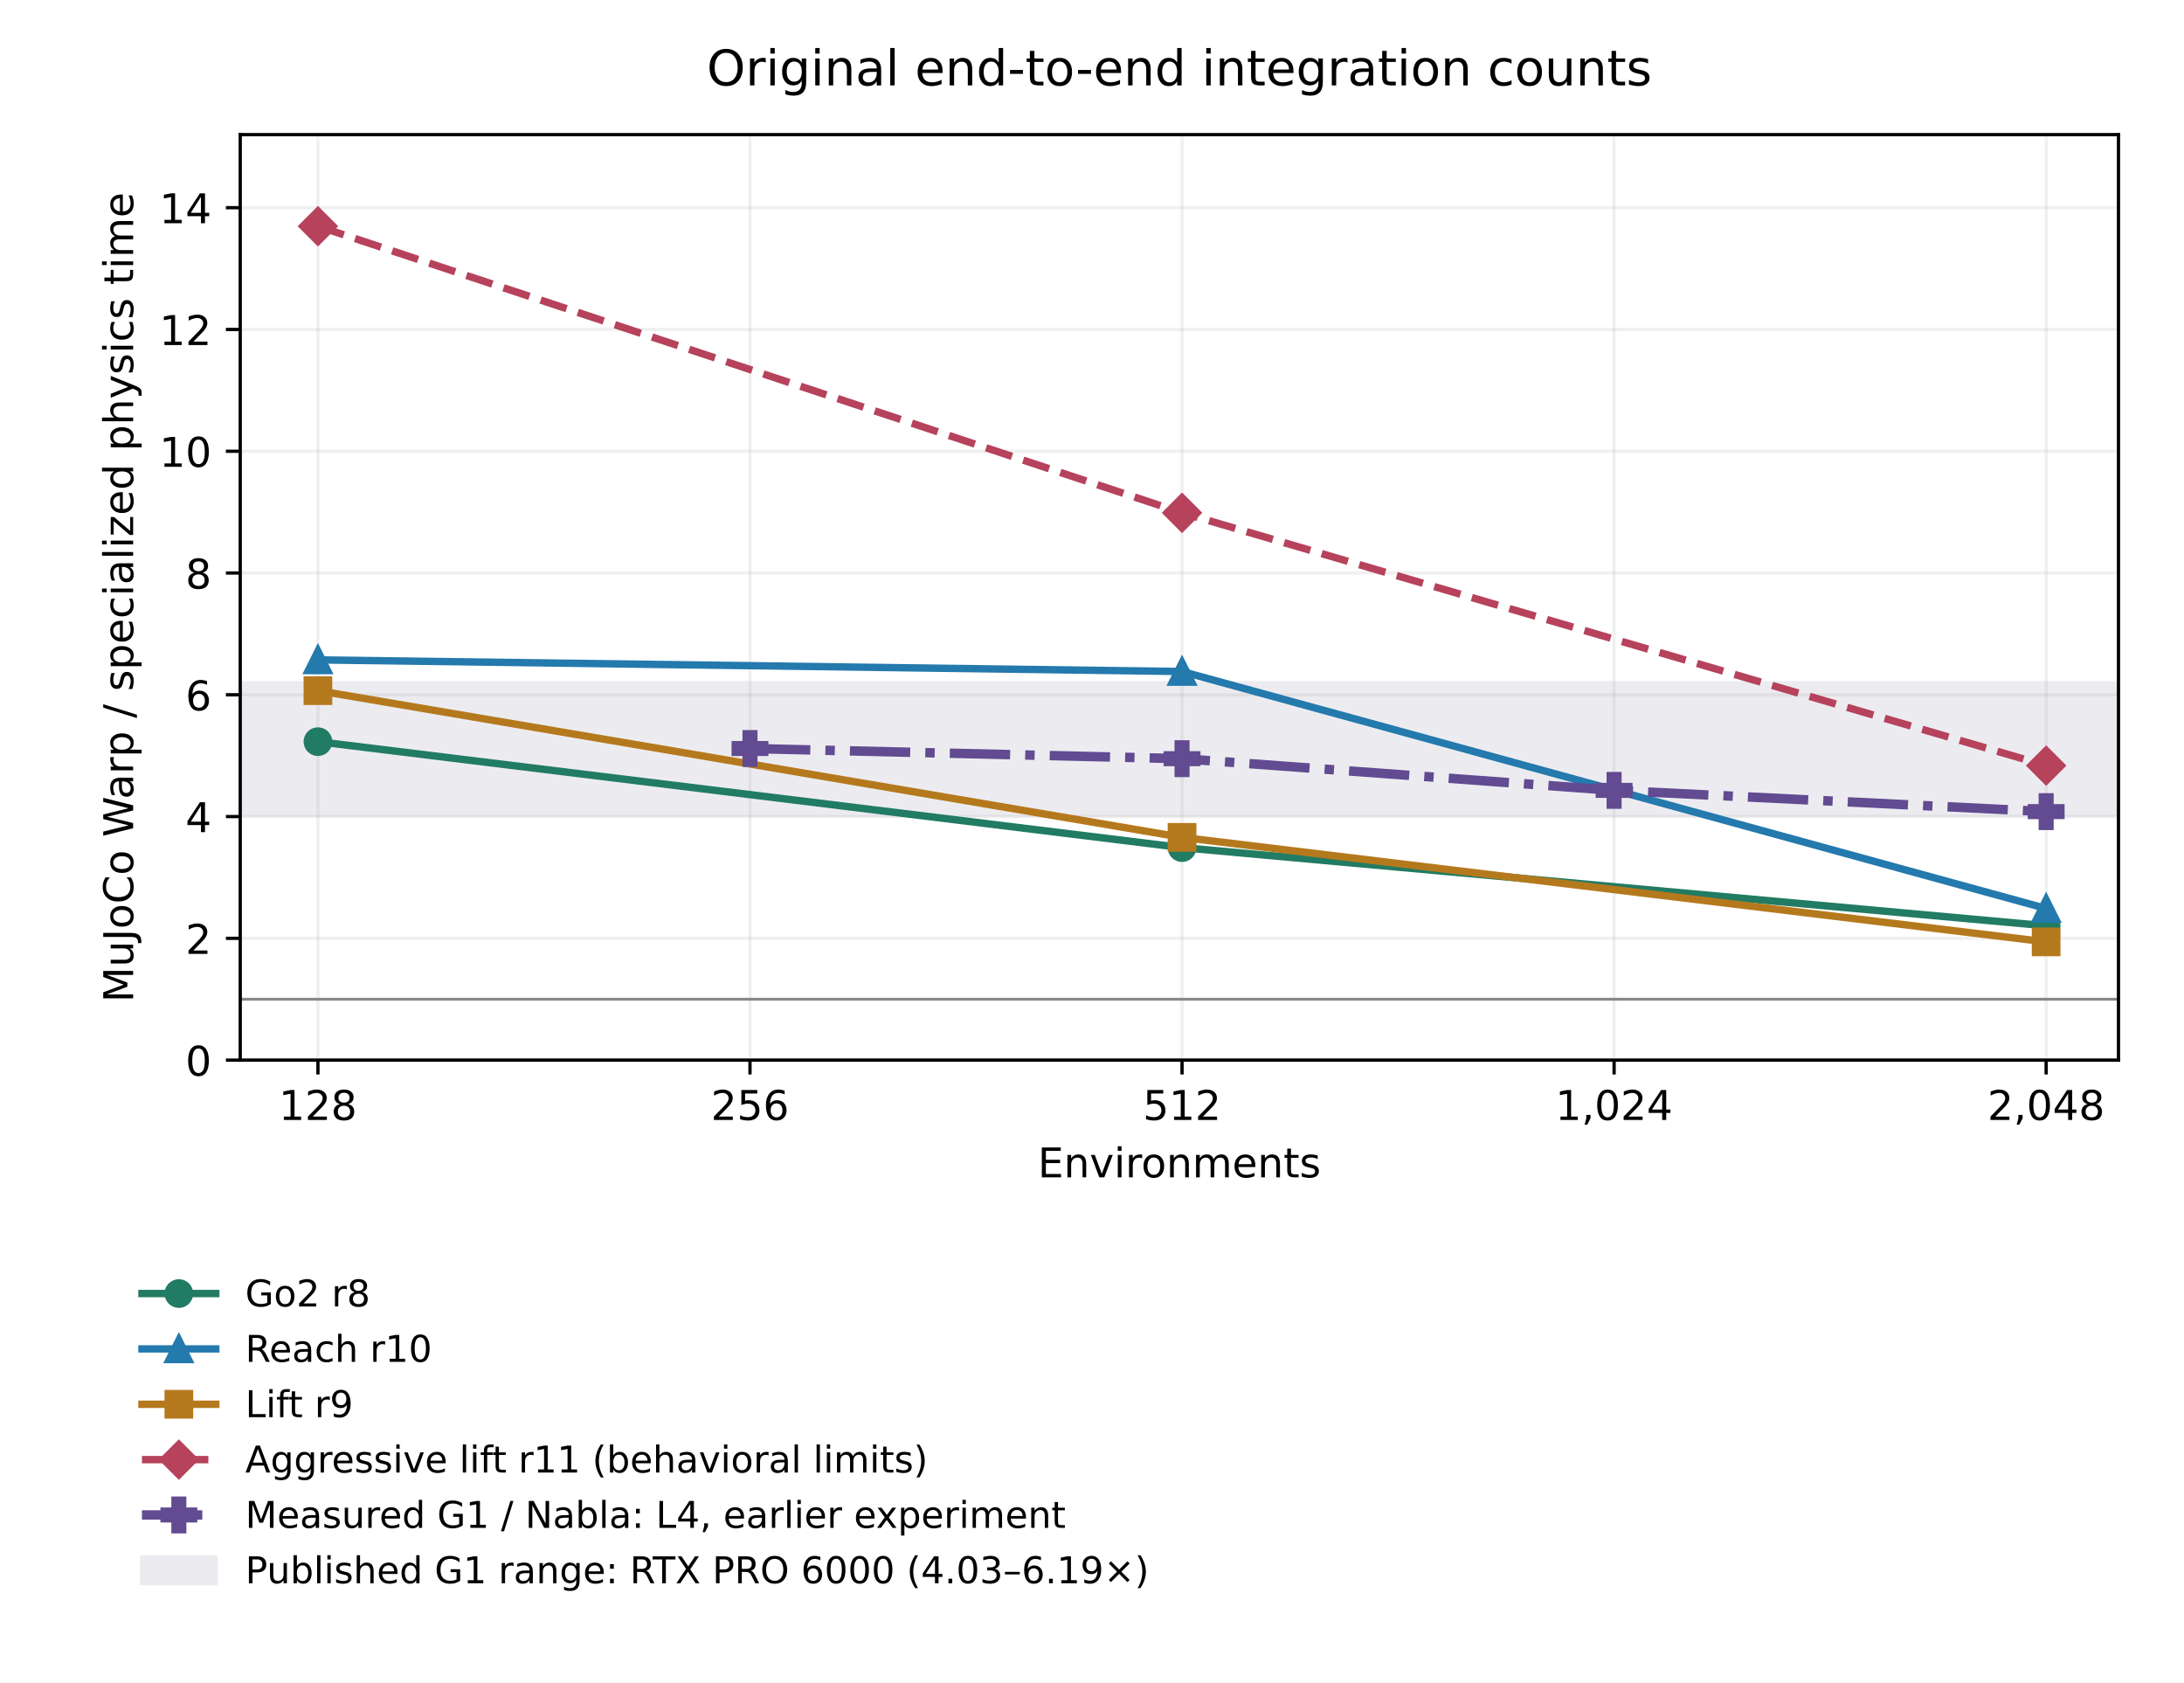
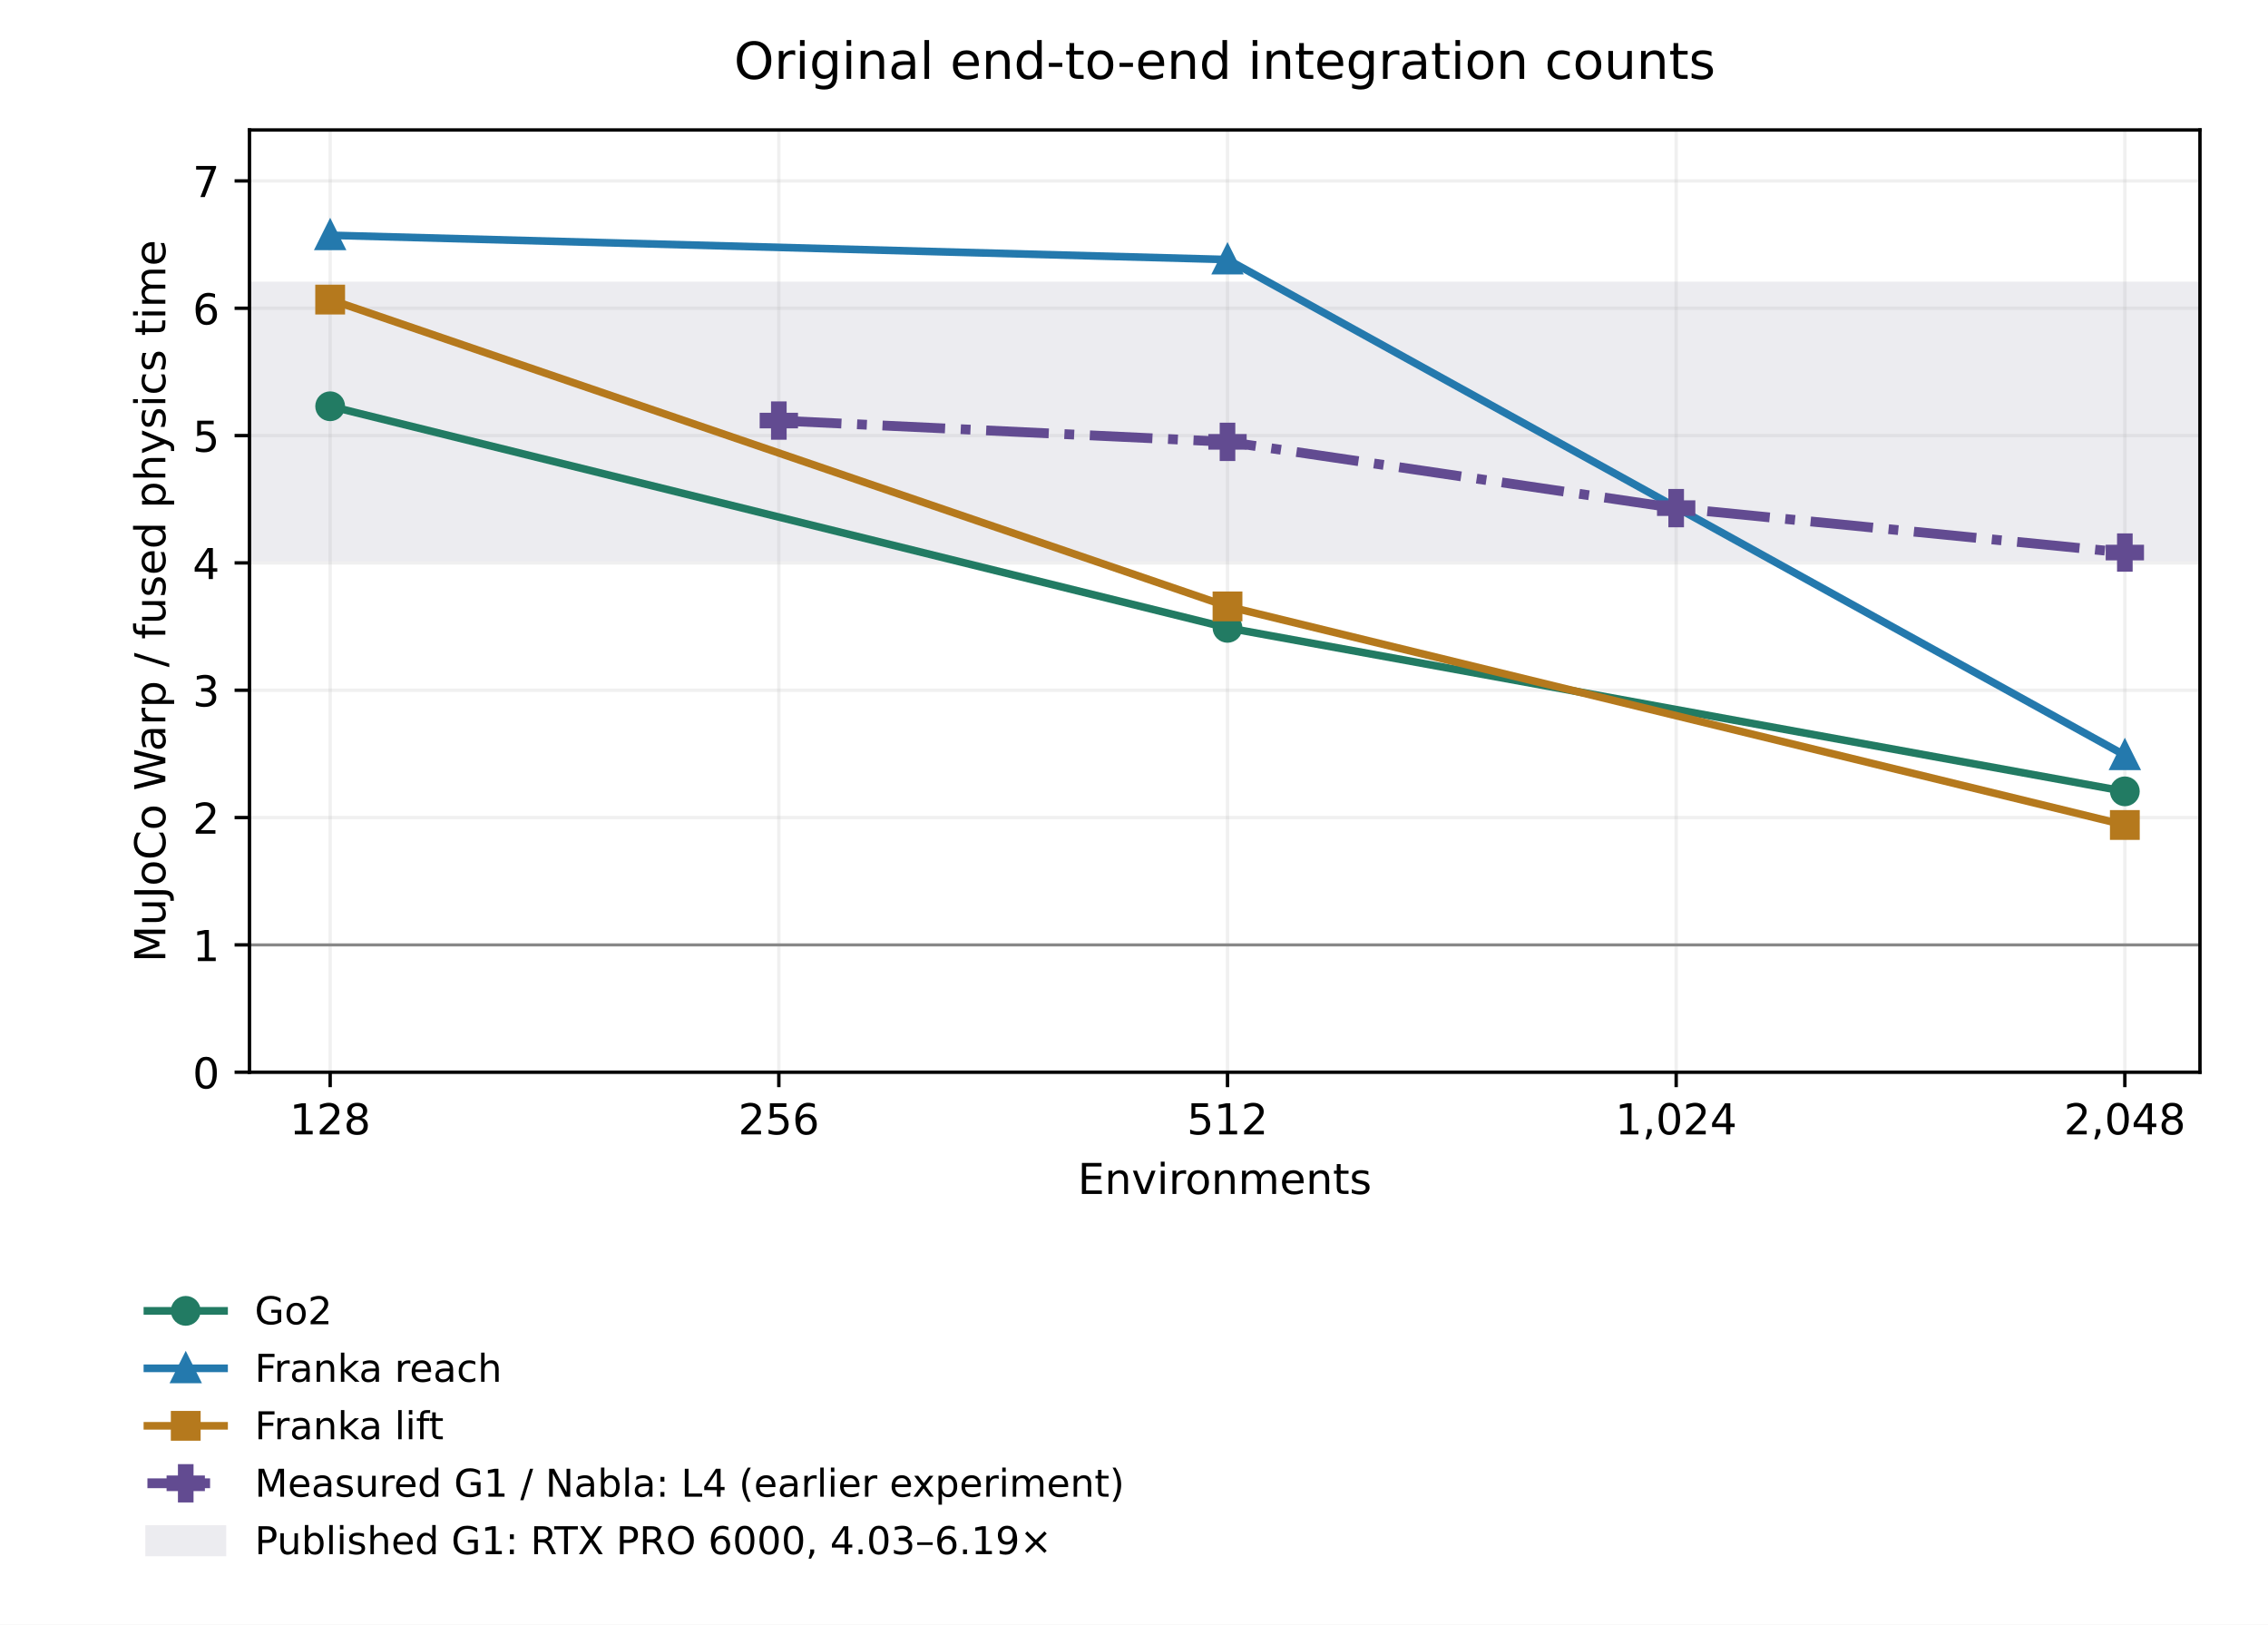
- <svg xmlns="http://www.w3.org/2000/svg" xmlns:xlink="http://www.w3.org/1999/xlink" width="532.8pt" height="410.4pt" viewBox="0 0 532.8 410.4" version="1.1">
+ <svg xmlns="http://www.w3.org/2000/svg" xmlns:xlink="http://www.w3.org/1999/xlink" width="532.8pt" height="381.6pt" viewBox="0 0 532.8 381.6" version="1.1">
  <defs>
    <style type="text/css">*{stroke-linejoin: round; stroke-linecap: butt}</style>
  </defs>
  <g id="figure_1">
    <g id="patch_1">
-       <path d="M 0 410.4  L 532.8 410.4  L 532.8 0  L 0 0  z " style="fill: #ffffff" />
+       <path d="M 0 381.6  L 532.8 381.6  L 532.8 0  L 0 0  z " style="fill: #ffffff" />
    </g>
    <g id="axes_1">
      <g id="patch_2">
-         <path d="M 58.608 258.552  L 516.816 258.552  L 516.816 32.832  L 58.608 32.832  z " style="fill: #ffffff" />
+         <path d="M 58.608 251.856  L 516.816 251.856  L 516.816 30.528  L 58.608 30.528  z " style="fill: #ffffff" />
      </g>
      <g id="patch_3">
-         <path d="M 58.608 198.713  L 516.816 198.713  L 516.816 166.599  L 58.608 166.599  z " clip-path="url(#pe7418680f2)" style="fill: #aaa7ba; opacity: 0.22; stroke: #aaa7ba; stroke-linejoin: miter" />
+         <path d="M 58.608 131.336  L 516.816 131.336  L 516.816 66.655  L 58.608 66.655  z " clip-path="url(#pd6b782d059)" style="fill: #aaa7ba; opacity: 0.22; stroke: #aaa7ba; stroke-linejoin: miter" />
      </g>
      <g id="matplotlib.axis_1">
        <g id="xtick_1">
          <g id="line2d_1">
-             <path d="M 77.562 258.552  L 77.562 32.832  " clip-path="url(#pe7418680f2)" style="fill: none; stroke: #b0b0b0; stroke-opacity: 0.18; stroke-width: 0.8; stroke-linecap: square" />
+             <path d="M 77.562 251.856  L 77.562 30.528  " clip-path="url(#pd6b782d059)" style="fill: none; stroke: #b0b0b0; stroke-opacity: 0.18; stroke-width: 0.8; stroke-linecap: square" />
          </g>
          <g id="line2d_2">
            <defs>
-               <path id="mfcd5e3cc8f" d="M 0 0  L 0 3.5  " style="stroke: #000000; stroke-width: 0.8" />
+               <path id="mf4d560809c" d="M 0 0  L 0 3.5  " style="stroke: #000000; stroke-width: 0.8" />
            </defs>
            <g>
-               <use xlink:href="#mfcd5e3cc8f" x="77.562" y="258.552" style="stroke: #000000; stroke-width: 0.8" />
+               <use xlink:href="#mf4d560809c" x="77.562" y="251.856" style="stroke: #000000; stroke-width: 0.8" />
            </g>
          </g>
          <g id="text_1">
-             <text style="font-size: 10px; font-family: 'DejaVu Sans'; text-anchor: middle" x="77.562" y="273.15" transform="rotate(-0 77.56151 273.1497)">128</text>
+             <text style="font-size: 10px; font-family: 'DejaVu Sans'; text-anchor: middle" x="77.562" y="266.454" transform="rotate(-0 77.56151 266.4537)">128</text>
          </g>
        </g>
        <g id="xtick_2">
          <g id="line2d_3">
-             <path d="M 182.964 258.552  L 182.964 32.832  " clip-path="url(#pe7418680f2)" style="fill: none; stroke: #b0b0b0; stroke-opacity: 0.18; stroke-width: 0.8; stroke-linecap: square" />
+             <path d="M 182.964 251.856  L 182.964 30.528  " clip-path="url(#pd6b782d059)" style="fill: none; stroke: #b0b0b0; stroke-opacity: 0.18; stroke-width: 0.8; stroke-linecap: square" />
          </g>
          <g id="line2d_4">
            <g>
-               <use xlink:href="#mfcd5e3cc8f" x="182.964" y="258.552" style="stroke: #000000; stroke-width: 0.8" />
+               <use xlink:href="#mf4d560809c" x="182.964" y="251.856" style="stroke: #000000; stroke-width: 0.8" />
            </g>
          </g>
          <g id="text_2">
-             <text style="font-size: 10px; font-family: 'DejaVu Sans'; text-anchor: middle" x="182.964" y="273.15" transform="rotate(-0 182.9636 273.1497)">256</text>
+             <text style="font-size: 10px; font-family: 'DejaVu Sans'; text-anchor: middle" x="182.964" y="266.454" transform="rotate(-0 182.9636 266.4537)">256</text>
          </g>
        </g>
        <g id="xtick_3">
          <g id="line2d_5">
-             <path d="M 288.366 258.552  L 288.366 32.832  " clip-path="url(#pe7418680f2)" style="fill: none; stroke: #b0b0b0; stroke-opacity: 0.18; stroke-width: 0.8; stroke-linecap: square" />
+             <path d="M 288.366 251.856  L 288.366 30.528  " clip-path="url(#pd6b782d059)" style="fill: none; stroke: #b0b0b0; stroke-opacity: 0.18; stroke-width: 0.8; stroke-linecap: square" />
          </g>
          <g id="line2d_6">
            <g>
-               <use xlink:href="#mfcd5e3cc8f" x="288.366" y="258.552" style="stroke: #000000; stroke-width: 0.8" />
+               <use xlink:href="#mf4d560809c" x="288.366" y="251.856" style="stroke: #000000; stroke-width: 0.8" />
            </g>
          </g>
          <g id="text_3">
-             <text style="font-size: 10px; font-family: 'DejaVu Sans'; text-anchor: middle" x="288.366" y="273.15" transform="rotate(-0 288.3656 273.1497)">512</text>
+             <text style="font-size: 10px; font-family: 'DejaVu Sans'; text-anchor: middle" x="288.366" y="266.454" transform="rotate(-0 288.3656 266.4537)">512</text>
          </g>
        </g>
        <g id="xtick_4">
          <g id="line2d_7">
-             <path d="M 393.768 258.552  L 393.768 32.832  " clip-path="url(#pe7418680f2)" style="fill: none; stroke: #b0b0b0; stroke-opacity: 0.18; stroke-width: 0.8; stroke-linecap: square" />
+             <path d="M 393.768 251.856  L 393.768 30.528  " clip-path="url(#pd6b782d059)" style="fill: none; stroke: #b0b0b0; stroke-opacity: 0.18; stroke-width: 0.8; stroke-linecap: square" />
          </g>
          <g id="line2d_8">
            <g>
-               <use xlink:href="#mfcd5e3cc8f" x="393.768" y="258.552" style="stroke: #000000; stroke-width: 0.8" />
+               <use xlink:href="#mf4d560809c" x="393.768" y="251.856" style="stroke: #000000; stroke-width: 0.8" />
            </g>
          </g>
          <g id="text_4">
-             <text style="font-size: 10px; font-family: 'DejaVu Sans'; text-anchor: middle" x="393.768" y="273.15" transform="rotate(-0 393.7677 273.1497)">1,024</text>
+             <text style="font-size: 10px; font-family: 'DejaVu Sans'; text-anchor: middle" x="393.768" y="266.454" transform="rotate(-0 393.7677 266.4537)">1,024</text>
          </g>
        </g>
        <g id="xtick_5">
          <g id="line2d_9">
-             <path d="M 499.17 258.552  L 499.17 32.832  " clip-path="url(#pe7418680f2)" style="fill: none; stroke: #b0b0b0; stroke-opacity: 0.18; stroke-width: 0.8; stroke-linecap: square" />
+             <path d="M 499.17 251.856  L 499.17 30.528  " clip-path="url(#pd6b782d059)" style="fill: none; stroke: #b0b0b0; stroke-opacity: 0.18; stroke-width: 0.8; stroke-linecap: square" />
          </g>
          <g id="line2d_10">
            <g>
-               <use xlink:href="#mfcd5e3cc8f" x="499.17" y="258.552" style="stroke: #000000; stroke-width: 0.8" />
+               <use xlink:href="#mf4d560809c" x="499.17" y="251.856" style="stroke: #000000; stroke-width: 0.8" />
            </g>
          </g>
          <g id="text_5">
-             <text style="font-size: 10px; font-family: 'DejaVu Sans'; text-anchor: middle" x="499.17" y="273.15" transform="rotate(-0 499.1698 273.1497)">2,048</text>
+             <text style="font-size: 10px; font-family: 'DejaVu Sans'; text-anchor: middle" x="499.17" y="266.454" transform="rotate(-0 499.1698 266.4537)">2,048</text>
          </g>
        </g>
        <g id="text_6">
-           <text style="font-size: 10px; font-family: 'DejaVu Sans'; text-anchor: middle" x="287.712" y="287.15" transform="rotate(-0 287.712 287.1504)">Environments</text>
+           <text style="font-size: 10px; font-family: 'DejaVu Sans'; text-anchor: middle" x="287.712" y="280.454" transform="rotate(-0 287.712 280.4544)">Environments</text>
        </g>
      </g>
      <g id="matplotlib.axis_2">
        <g id="ytick_1">
          <g id="line2d_11">
-             <path d="M 58.608 258.552  L 516.816 258.552  " clip-path="url(#pe7418680f2)" style="fill: none; stroke: #b0b0b0; stroke-opacity: 0.18; stroke-width: 0.8; stroke-linecap: square" />
+             <path d="M 58.608 251.856  L 516.816 251.856  " clip-path="url(#pd6b782d059)" style="fill: none; stroke: #b0b0b0; stroke-opacity: 0.18; stroke-width: 0.8; stroke-linecap: square" />
          </g>
          <g id="line2d_12">
            <defs>
-               <path id="m4f75eb85e1" d="M 0 0  L -3.5 0  " style="stroke: #000000; stroke-width: 0.8" />
+               <path id="m4fbcee55da" d="M 0 0  L -3.5 0  " style="stroke: #000000; stroke-width: 0.8" />
            </defs>
            <g>
-               <use xlink:href="#m4f75eb85e1" x="58.608" y="258.552" style="stroke: #000000; stroke-width: 0.8" />
+               <use xlink:href="#m4fbcee55da" x="58.608" y="251.856" style="stroke: #000000; stroke-width: 0.8" />
            </g>
          </g>
          <g id="text_7">
-             <text style="font-size: 10px; font-family: 'DejaVu Sans'; text-anchor: end" x="51.608" y="262.351" transform="rotate(-0 51.608 262.3508)">0</text>
+             <text style="font-size: 10px; font-family: 'DejaVu Sans'; text-anchor: end" x="51.608" y="255.655" transform="rotate(-0 51.608 255.6548)">0</text>
          </g>
        </g>
        <g id="ytick_2">
          <g id="line2d_13">
-             <path d="M 58.608 228.852  L 516.816 228.852  " clip-path="url(#pe7418680f2)" style="fill: none; stroke: #b0b0b0; stroke-opacity: 0.18; stroke-width: 0.8; stroke-linecap: square" />
+             <path d="M 58.608 221.947  L 516.816 221.947  " clip-path="url(#pd6b782d059)" style="fill: none; stroke: #b0b0b0; stroke-opacity: 0.18; stroke-width: 0.8; stroke-linecap: square" />
          </g>
          <g id="line2d_14">
            <g>
-               <use xlink:href="#m4f75eb85e1" x="58.608" y="228.852" style="stroke: #000000; stroke-width: 0.8" />
+               <use xlink:href="#m4fbcee55da" x="58.608" y="221.947" style="stroke: #000000; stroke-width: 0.8" />
            </g>
          </g>
          <g id="text_8">
-             <text style="font-size: 10px; font-family: 'DejaVu Sans'; text-anchor: end" x="51.608" y="232.651" transform="rotate(-0 51.608 232.6508)">2</text>
+             <text style="font-size: 10px; font-family: 'DejaVu Sans'; text-anchor: end" x="51.608" y="225.746" transform="rotate(-0 51.608 225.7456)">1</text>
          </g>
        </g>
        <g id="ytick_3">
          <g id="line2d_15">
-             <path d="M 58.608 199.152  L 516.816 199.152  " clip-path="url(#pe7418680f2)" style="fill: none; stroke: #b0b0b0; stroke-opacity: 0.18; stroke-width: 0.8; stroke-linecap: square" />
+             <path d="M 58.608 192.038  L 516.816 192.038  " clip-path="url(#pd6b782d059)" style="fill: none; stroke: #b0b0b0; stroke-opacity: 0.18; stroke-width: 0.8; stroke-linecap: square" />
          </g>
          <g id="line2d_16">
            <g>
-               <use xlink:href="#m4f75eb85e1" x="58.608" y="199.152" style="stroke: #000000; stroke-width: 0.8" />
+               <use xlink:href="#m4fbcee55da" x="58.608" y="192.038" style="stroke: #000000; stroke-width: 0.8" />
            </g>
          </g>
          <g id="text_9">
-             <text style="font-size: 10px; font-family: 'DejaVu Sans'; text-anchor: end" x="51.608" y="202.951" transform="rotate(-0 51.608 202.9508)">4</text>
+             <text style="font-size: 10px; font-family: 'DejaVu Sans'; text-anchor: end" x="51.608" y="195.836" transform="rotate(-0 51.608 195.8365)">2</text>
          </g>
        </g>
        <g id="ytick_4">
          <g id="line2d_17">
-             <path d="M 58.608 169.452  L 516.816 169.452  " clip-path="url(#pe7418680f2)" style="fill: none; stroke: #b0b0b0; stroke-opacity: 0.18; stroke-width: 0.8; stroke-linecap: square" />
+             <path d="M 58.608 162.128  L 516.816 162.128  " clip-path="url(#pd6b782d059)" style="fill: none; stroke: #b0b0b0; stroke-opacity: 0.18; stroke-width: 0.8; stroke-linecap: square" />
          </g>
          <g id="line2d_18">
            <g>
-               <use xlink:href="#m4f75eb85e1" x="58.608" y="169.452" style="stroke: #000000; stroke-width: 0.8" />
+               <use xlink:href="#m4fbcee55da" x="58.608" y="162.128" style="stroke: #000000; stroke-width: 0.8" />
            </g>
          </g>
          <g id="text_10">
-             <text style="font-size: 10px; font-family: 'DejaVu Sans'; text-anchor: end" x="51.608" y="173.251" transform="rotate(-0 51.608 173.2508)">6</text>
+             <text style="font-size: 10px; font-family: 'DejaVu Sans'; text-anchor: end" x="51.608" y="165.927" transform="rotate(-0 51.608 165.9273)">3</text>
          </g>
        </g>
        <g id="ytick_5">
          <g id="line2d_19">
-             <path d="M 58.608 139.752  L 516.816 139.752  " clip-path="url(#pe7418680f2)" style="fill: none; stroke: #b0b0b0; stroke-opacity: 0.18; stroke-width: 0.8; stroke-linecap: square" />
+             <path d="M 58.608 132.219  L 516.816 132.219  " clip-path="url(#pd6b782d059)" style="fill: none; stroke: #b0b0b0; stroke-opacity: 0.18; stroke-width: 0.8; stroke-linecap: square" />
          </g>
          <g id="line2d_20">
            <g>
-               <use xlink:href="#m4f75eb85e1" x="58.608" y="139.752" style="stroke: #000000; stroke-width: 0.8" />
+               <use xlink:href="#m4fbcee55da" x="58.608" y="132.219" style="stroke: #000000; stroke-width: 0.8" />
            </g>
          </g>
          <g id="text_11">
-             <text style="font-size: 10px; font-family: 'DejaVu Sans'; text-anchor: end" x="51.608" y="143.551" transform="rotate(-0 51.608 143.5508)">8</text>
+             <text style="font-size: 10px; font-family: 'DejaVu Sans'; text-anchor: end" x="51.608" y="136.018" transform="rotate(-0 51.608 136.0181)">4</text>
          </g>
        </g>
        <g id="ytick_6">
          <g id="line2d_21">
-             <path d="M 58.608 110.052  L 516.816 110.052  " clip-path="url(#pe7418680f2)" style="fill: none; stroke: #b0b0b0; stroke-opacity: 0.18; stroke-width: 0.8; stroke-linecap: square" />
+             <path d="M 58.608 102.31  L 516.816 102.31  " clip-path="url(#pd6b782d059)" style="fill: none; stroke: #b0b0b0; stroke-opacity: 0.18; stroke-width: 0.8; stroke-linecap: square" />
          </g>
          <g id="line2d_22">
            <g>
-               <use xlink:href="#m4f75eb85e1" x="58.608" y="110.052" style="stroke: #000000; stroke-width: 0.8" />
+               <use xlink:href="#m4fbcee55da" x="58.608" y="102.31" style="stroke: #000000; stroke-width: 0.8" />
            </g>
          </g>
          <g id="text_12">
-             <text style="font-size: 10px; font-family: 'DejaVu Sans'; text-anchor: end" x="51.608" y="113.851" transform="rotate(-0 51.608 113.8508)">10</text>
+             <text style="font-size: 10px; font-family: 'DejaVu Sans'; text-anchor: end" x="51.608" y="106.109" transform="rotate(-0 51.608 106.1089)">5</text>
          </g>
        </g>
        <g id="ytick_7">
          <g id="line2d_23">
-             <path d="M 58.608 80.352  L 516.816 80.352  " clip-path="url(#pe7418680f2)" style="fill: none; stroke: #b0b0b0; stroke-opacity: 0.18; stroke-width: 0.8; stroke-linecap: square" />
+             <path d="M 58.608 72.401  L 516.816 72.401  " clip-path="url(#pd6b782d059)" style="fill: none; stroke: #b0b0b0; stroke-opacity: 0.18; stroke-width: 0.8; stroke-linecap: square" />
          </g>
          <g id="line2d_24">
            <g>
-               <use xlink:href="#m4f75eb85e1" x="58.608" y="80.352" style="stroke: #000000; stroke-width: 0.8" />
+               <use xlink:href="#m4fbcee55da" x="58.608" y="72.401" style="stroke: #000000; stroke-width: 0.8" />
            </g>
          </g>
          <g id="text_13">
-             <text style="font-size: 10px; font-family: 'DejaVu Sans'; text-anchor: end" x="51.608" y="84.151" transform="rotate(-0 51.608 84.15083)">12</text>
+             <text style="font-size: 10px; font-family: 'DejaVu Sans'; text-anchor: end" x="51.608" y="76.2" transform="rotate(-0 51.608 76.19969)">6</text>
          </g>
        </g>
        <g id="ytick_8">
          <g id="line2d_25">
-             <path d="M 58.608 50.652  L 516.816 50.652  " clip-path="url(#pe7418680f2)" style="fill: none; stroke: #b0b0b0; stroke-opacity: 0.18; stroke-width: 0.8; stroke-linecap: square" />
+             <path d="M 58.608 42.492  L 516.816 42.492  " clip-path="url(#pd6b782d059)" style="fill: none; stroke: #b0b0b0; stroke-opacity: 0.18; stroke-width: 0.8; stroke-linecap: square" />
          </g>
          <g id="line2d_26">
            <g>
-               <use xlink:href="#m4f75eb85e1" x="58.608" y="50.652" style="stroke: #000000; stroke-width: 0.8" />
+               <use xlink:href="#m4fbcee55da" x="58.608" y="42.492" style="stroke: #000000; stroke-width: 0.8" />
            </g>
          </g>
          <g id="text_14">
-             <text style="font-size: 10px; font-family: 'DejaVu Sans'; text-anchor: end" x="51.608" y="54.451" transform="rotate(-0 51.608 54.45083)">14</text>
+             <text style="font-size: 10px; font-family: 'DejaVu Sans'; text-anchor: end" x="51.608" y="46.291" transform="rotate(-0 51.608 46.2905)">7</text>
          </g>
        </g>
        <g id="text_15">
-           <text style="font-size: 10px; font-family: 'DejaVu Sans'; text-anchor: middle" x="32.481" y="145.692" transform="rotate(-90 32.48066 145.692)">MuJoCo Warp / specialized physics time</text>
+           <text style="font-size: 10px; font-family: 'DejaVu Sans'; text-anchor: middle" x="38.843" y="141.192" transform="rotate(-90 38.84316 141.192)">MuJoCo Warp / fused physics time</text>
        </g>
      </g>
      <g id="line2d_27">
-         <path d="M 77.562 180.885  L 288.366 206.728  L 499.17 225.796  " clip-path="url(#pe7418680f2)" style="fill: none; stroke: #227b63; stroke-width: 1.8; stroke-linecap: square" />
+         <path d="M 77.562 95.429  L 288.366 147.477  L 499.17 185.883  " clip-path="url(#pd6b782d059)" style="fill: none; stroke: #227b63; stroke-width: 1.8; stroke-linecap: square" />
        <defs>
-           <path id="m6af0f00e3b" d="M 0 3  C 0.796 3 1.559 2.684 2.121 2.121  C 2.684 1.559 3 0.796 3 0  C 3 -0.796 2.684 -1.559 2.121 -2.121  C 1.559 -2.684 0.796 -3 0 -3  C -0.796 -3 -1.559 -2.684 -2.121 -2.121  C -2.684 -1.559 -3 -0.796 -3 0  C -3 0.796 -2.684 1.559 -2.121 2.121  C -1.559 2.684 -0.796 3 0 3  z " style="stroke: #227b63" />
+           <path id="m80471a5254" d="M 0 3  C 0.796 3 1.559 2.684 2.121 2.121  C 2.684 1.559 3 0.796 3 0  C 3 -0.796 2.684 -1.559 2.121 -2.121  C 1.559 -2.684 0.796 -3 0 -3  C -0.796 -3 -1.559 -2.684 -2.121 -2.121  C -2.684 -1.559 -3 -0.796 -3 0  C -3 0.796 -2.684 1.559 -2.121 2.121  C -1.559 2.684 -0.796 3 0 3  z " style="stroke: #227b63" />
        </defs>
-         <g clip-path="url(#pe7418680f2)">
-           <use xlink:href="#m6af0f00e3b" x="77.562" y="180.885" style="fill: #227b63; stroke: #227b63" />
-           <use xlink:href="#m6af0f00e3b" x="288.366" y="206.728" style="fill: #227b63; stroke: #227b63" />
-           <use xlink:href="#m6af0f00e3b" x="499.17" y="225.796" style="fill: #227b63; stroke: #227b63" />
+         <g clip-path="url(#pd6b782d059)">
+           <use xlink:href="#m80471a5254" x="77.562" y="95.429" style="fill: #227b63; stroke: #227b63" />
+           <use xlink:href="#m80471a5254" x="288.366" y="147.477" style="fill: #227b63; stroke: #227b63" />
+           <use xlink:href="#m80471a5254" x="499.17" y="185.883" style="fill: #227b63; stroke: #227b63" />
        </g>
      </g>
      <g id="line2d_28">
-         <path d="M 77.562 160.942  L 288.366 163.774  L 499.17 221.582  " clip-path="url(#pe7418680f2)" style="fill: none; stroke: #2479ad; stroke-width: 1.8; stroke-linecap: square" />
+         <path d="M 77.562 55.261  L 288.366 60.966  L 499.17 177.395  " clip-path="url(#pd6b782d059)" style="fill: none; stroke: #2479ad; stroke-width: 1.8; stroke-linecap: square" />
        <defs>
-           <path id="m48aa285fdf" d="M 0 -3  L -3 3  L 3 3  z " style="stroke: #2479ad; stroke-linejoin: miter" />
+           <path id="m8008a0311d" d="M 0 -3  L -3 3  L 3 3  z " style="stroke: #2479ad; stroke-linejoin: miter" />
        </defs>
-         <g clip-path="url(#pe7418680f2)">
-           <use xlink:href="#m48aa285fdf" x="77.562" y="160.942" style="fill: #2479ad; stroke: #2479ad; stroke-linejoin: miter" />
-           <use xlink:href="#m48aa285fdf" x="288.366" y="163.774" style="fill: #2479ad; stroke: #2479ad; stroke-linejoin: miter" />
-           <use xlink:href="#m48aa285fdf" x="499.17" y="221.582" style="fill: #2479ad; stroke: #2479ad; stroke-linejoin: miter" />
+         <g clip-path="url(#pd6b782d059)">
+           <use xlink:href="#m8008a0311d" x="77.562" y="55.261" style="fill: #2479ad; stroke: #2479ad; stroke-linejoin: miter" />
+           <use xlink:href="#m8008a0311d" x="288.366" y="60.966" style="fill: #2479ad; stroke: #2479ad; stroke-linejoin: miter" />
+           <use xlink:href="#m8008a0311d" x="499.17" y="177.395" style="fill: #2479ad; stroke: #2479ad; stroke-linejoin: miter" />
        </g>
      </g>
      <g id="line2d_29">
-         <path d="M 77.562 168.443  L 288.366 204.226  L 499.17 229.718  " clip-path="url(#pe7418680f2)" style="fill: none; stroke: #b5791d; stroke-width: 1.8; stroke-linecap: square" />
+         <path d="M 77.562 70.369  L 288.366 142.439  L 499.17 193.782  " clip-path="url(#pd6b782d059)" style="fill: none; stroke: #b5791d; stroke-width: 1.8; stroke-linecap: square" />
        <defs>
-           <path id="mac9cc7c226" d="M -3 3  L 3 3  L 3 -3  L -3 -3  z " style="stroke: #b5791d; stroke-linejoin: miter" />
+           <path id="mce70eba8ee" d="M -3 3  L 3 3  L 3 -3  L -3 -3  z " style="stroke: #b5791d; stroke-linejoin: miter" />
        </defs>
-         <g clip-path="url(#pe7418680f2)">
-           <use xlink:href="#mac9cc7c226" x="77.562" y="168.443" style="fill: #b5791d; stroke: #b5791d; stroke-linejoin: miter" />
-           <use xlink:href="#mac9cc7c226" x="288.366" y="204.226" style="fill: #b5791d; stroke: #b5791d; stroke-linejoin: miter" />
-           <use xlink:href="#mac9cc7c226" x="499.17" y="229.718" style="fill: #b5791d; stroke: #b5791d; stroke-linejoin: miter" />
+         <g clip-path="url(#pd6b782d059)">
+           <use xlink:href="#mce70eba8ee" x="77.562" y="70.369" style="fill: #b5791d; stroke: #b5791d; stroke-linejoin: miter" />
+           <use xlink:href="#mce70eba8ee" x="288.366" y="142.439" style="fill: #b5791d; stroke: #b5791d; stroke-linejoin: miter" />
+           <use xlink:href="#mce70eba8ee" x="499.17" y="193.782" style="fill: #b5791d; stroke: #b5791d; stroke-linejoin: miter" />
        </g>
      </g>
      <g id="line2d_30">
-         <path d="M 77.562 55.176  L 288.366 125.068  L 499.17 186.721  " clip-path="url(#pe7418680f2)" style="fill: none; stroke-dasharray: 6.66,2.88; stroke-dashoffset: 0; stroke: #b6425c; stroke-width: 1.8" />
+         <path d="M 182.964 98.788  L 288.366 103.787  L 393.768 119.356  L 499.17 129.79  " clip-path="url(#pd6b782d059)" style="fill: none; stroke-dasharray: 14.72,3.68,2.3,3.68; stroke-dashoffset: 0; stroke: #624b91; stroke-width: 2.3" />
        <defs>
-           <path id="m56ede52b8a" d="M -0 4.243  L 4.243 0  L 0 -4.243  L -4.243 -0  z " style="stroke: #b6425c; stroke-linejoin: miter" />
+           <path id="ma474a97283" d="M -1.333 4  L 1.333 4  L 1.333 1.333  L 4 1.333  L 4 -1.333  L 1.333 -1.333  L 1.333 -4  L -1.333 -4  L -1.333 -1.333  L -4 -1.333  L -4 1.333  L -1.333 1.333  z " style="stroke: #624b91; stroke-linejoin: miter" />
        </defs>
-         <g clip-path="url(#pe7418680f2)">
-           <use xlink:href="#m56ede52b8a" x="77.562" y="55.176" style="fill: #b6425c; stroke: #b6425c; stroke-linejoin: miter" />
-           <use xlink:href="#m56ede52b8a" x="288.366" y="125.068" style="fill: #b6425c; stroke: #b6425c; stroke-linejoin: miter" />
-           <use xlink:href="#m56ede52b8a" x="499.17" y="186.721" style="fill: #b6425c; stroke: #b6425c; stroke-linejoin: miter" />
+         <g clip-path="url(#pd6b782d059)">
+           <use xlink:href="#ma474a97283" x="182.964" y="98.788" style="fill: #624b91; stroke: #624b91; stroke-linejoin: miter" />
+           <use xlink:href="#ma474a97283" x="288.366" y="103.787" style="fill: #624b91; stroke: #624b91; stroke-linejoin: miter" />
+           <use xlink:href="#ma474a97283" x="393.768" y="119.356" style="fill: #624b91; stroke: #624b91; stroke-linejoin: miter" />
+           <use xlink:href="#ma474a97283" x="499.17" y="129.79" style="fill: #624b91; stroke: #624b91; stroke-linejoin: miter" />
        </g>
      </g>
      <g id="line2d_31">
-         <path d="M 182.964 182.553  L 288.366 185.035  L 393.768 192.765  L 499.17 197.946  " clip-path="url(#pe7418680f2)" style="fill: none; stroke-dasharray: 14.72,3.68,2.3,3.68; stroke-dashoffset: 0; stroke: #624b91; stroke-width: 2.3" />
-         <defs>
-           <path id="maa73143f5c" d="M -1.333 4  L 1.333 4  L 1.333 1.333  L 4 1.333  L 4 -1.333  L 1.333 -1.333  L 1.333 -4  L -1.333 -4  L -1.333 -1.333  L -4 -1.333  L -4 1.333  L -1.333 1.333  z " style="stroke: #624b91; stroke-linejoin: miter" />
-         </defs>
-         <g clip-path="url(#pe7418680f2)">
-           <use xlink:href="#maa73143f5c" x="182.964" y="182.553" style="fill: #624b91; stroke: #624b91; stroke-linejoin: miter" />
-           <use xlink:href="#maa73143f5c" x="288.366" y="185.035" style="fill: #624b91; stroke: #624b91; stroke-linejoin: miter" />
-           <use xlink:href="#maa73143f5c" x="393.768" y="192.765" style="fill: #624b91; stroke: #624b91; stroke-linejoin: miter" />
-           <use xlink:href="#maa73143f5c" x="499.17" y="197.946" style="fill: #624b91; stroke: #624b91; stroke-linejoin: miter" />
-         </g>
-       </g>
-       <g id="line2d_32">
-         <path d="M 58.608 243.702  L 516.816 243.702  " clip-path="url(#pe7418680f2)" style="fill: none; stroke: #888888; stroke-width: 0.7; stroke-linecap: square" />
+         <path d="M 58.608 221.947  L 516.816 221.947  " clip-path="url(#pd6b782d059)" style="fill: none; stroke: #888888; stroke-width: 0.7; stroke-linecap: square" />
      </g>
      <g id="patch_4">
-         <path d="M 58.608 258.552  L 58.608 32.832  " style="fill: none; stroke: #000000; stroke-width: 0.8; stroke-linejoin: miter; stroke-linecap: square" />
+         <path d="M 58.608 251.856  L 58.608 30.528  " style="fill: none; stroke: #000000; stroke-width: 0.8; stroke-linejoin: miter; stroke-linecap: square" />
      </g>
      <g id="patch_5">
-         <path d="M 516.816 258.552  L 516.816 32.832  " style="fill: none; stroke: #000000; stroke-width: 0.8; stroke-linejoin: miter; stroke-linecap: square" />
+         <path d="M 516.816 251.856  L 516.816 30.528  " style="fill: none; stroke: #000000; stroke-width: 0.8; stroke-linejoin: miter; stroke-linecap: square" />
      </g>
      <g id="patch_6">
-         <path d="M 58.608 258.552  L 516.816 258.552  " style="fill: none; stroke: #000000; stroke-width: 0.8; stroke-linejoin: miter; stroke-linecap: square" />
+         <path d="M 58.608 251.856  L 516.816 251.856  " style="fill: none; stroke: #000000; stroke-width: 0.8; stroke-linejoin: miter; stroke-linecap: square" />
      </g>
      <g id="patch_7">
-         <path d="M 58.608 32.832  L 516.816 32.832  " style="fill: none; stroke: #000000; stroke-width: 0.8; stroke-linejoin: miter; stroke-linecap: square" />
+         <path d="M 58.608 30.528  L 516.816 30.528  " style="fill: none; stroke: #000000; stroke-width: 0.8; stroke-linejoin: miter; stroke-linecap: square" />
      </g>
      <g id="text_16">
-         <text style="font-size: 12px; font-family: 'DejaVu Sans'; text-anchor: middle" x="287.712" y="20.832" transform="rotate(-0 287.712 20.832)">Original end-to-end integration counts</text>
+         <text style="font-size: 12px; font-family: 'DejaVu Sans'; text-anchor: middle" x="287.712" y="18.528" transform="rotate(-0 287.712 18.528)">Original end-to-end integration counts</text>
      </g>
      <g id="legend_1">
+         <g id="line2d_32">
+           <path d="M 34.633 307.91  L 43.633 307.91  L 52.633 307.91  " style="fill: none; stroke: #227b63; stroke-width: 1.8; stroke-linecap: square" />
+           <g>
+             <use xlink:href="#m80471a5254" x="43.633" y="307.91" style="fill: #227b63; stroke: #227b63" />
+           </g>
+         </g>
+         <g id="text_17">
+           <text style="font-size: 9px; font-family: 'DejaVu Sans'; text-anchor: start" x="59.833" y="311.06" transform="rotate(-0 59.83344 311.0602)">Go2</text>
+         </g>
        <g id="line2d_33">
-           <path d="M 34.633 315.485  L 43.633 315.485  L 52.633 315.485  " style="fill: none; stroke: #227b63; stroke-width: 1.8; stroke-linecap: square" />
+           <path d="M 34.633 321.411  L 43.633 321.411  L 52.633 321.411  " style="fill: none; stroke: #2479ad; stroke-width: 1.8; stroke-linecap: square" />
          <g>
-             <use xlink:href="#m6af0f00e3b" x="43.633" y="315.485" style="fill: #227b63; stroke: #227b63" />
-           </g>
-         </g>
-         <g id="text_17">
-           <text style="font-size: 9px; font-family: 'DejaVu Sans'; text-anchor: start" x="59.833" y="318.635" transform="rotate(-0 59.83344 318.6346)">Go2 r8</text>
+             <use xlink:href="#m8008a0311d" x="43.633" y="321.411" style="fill: #2479ad; stroke: #2479ad; stroke-linejoin: miter" />
+           </g>
+         </g>
+         <g id="text_18">
+           <text style="font-size: 9px; font-family: 'DejaVu Sans'; text-anchor: start" x="59.833" y="324.561" transform="rotate(-0 59.83344 324.5609)">Franka reach</text>
        </g>
        <g id="line2d_34">
-           <path d="M 34.633 328.985  L 43.633 328.985  L 52.633 328.985  " style="fill: none; stroke: #2479ad; stroke-width: 1.8; stroke-linecap: square" />
+           <path d="M 34.633 334.912  L 43.633 334.912  L 52.633 334.912  " style="fill: none; stroke: #b5791d; stroke-width: 1.8; stroke-linecap: square" />
          <g>
-             <use xlink:href="#m48aa285fdf" x="43.633" y="328.985" style="fill: #2479ad; stroke: #2479ad; stroke-linejoin: miter" />
-           </g>
-         </g>
-         <g id="text_18">
-           <text style="font-size: 9px; font-family: 'DejaVu Sans'; text-anchor: start" x="59.833" y="332.135" transform="rotate(-0 59.83344 332.1353)">Reach r10</text>
+             <use xlink:href="#mce70eba8ee" x="43.633" y="334.912" style="fill: #b5791d; stroke: #b5791d; stroke-linejoin: miter" />
+           </g>
+         </g>
+         <g id="text_19">
+           <text style="font-size: 9px; font-family: 'DejaVu Sans'; text-anchor: start" x="59.833" y="338.062" transform="rotate(-0 59.83344 338.0616)">Franka lift</text>
        </g>
        <g id="line2d_35">
-           <path d="M 34.633 342.486  L 43.633 342.486  L 52.633 342.486  " style="fill: none; stroke: #b5791d; stroke-width: 1.8; stroke-linecap: square" />
+           <path d="M 34.633 348.412  L 43.633 348.412  L 52.633 348.412  " style="fill: none; stroke-dasharray: 14.72,3.68,2.3,3.68; stroke-dashoffset: 0; stroke: #624b91; stroke-width: 2.3" />
          <g>
-             <use xlink:href="#mac9cc7c226" x="43.633" y="342.486" style="fill: #b5791d; stroke: #b5791d; stroke-linejoin: miter" />
-           </g>
-         </g>
-         <g id="text_19">
-           <text style="font-size: 9px; font-family: 'DejaVu Sans'; text-anchor: start" x="59.833" y="345.636" transform="rotate(-0 59.83344 345.636)">Lift r9</text>
-         </g>
-         <g id="line2d_36">
-           <path d="M 34.633 355.987  L 43.633 355.987  L 52.633 355.987  " style="fill: none; stroke-dasharray: 6.66,2.88; stroke-dashoffset: 0; stroke: #b6425c; stroke-width: 1.8" />
-           <g>
-             <use xlink:href="#m56ede52b8a" x="43.633" y="355.987" style="fill: #b6425c; stroke: #b6425c; stroke-linejoin: miter" />
+             <use xlink:href="#ma474a97283" x="43.633" y="348.412" style="fill: #624b91; stroke: #624b91; stroke-linejoin: miter" />
          </g>
        </g>
        <g id="text_20">
-           <text style="font-size: 9px; font-family: 'DejaVu Sans'; text-anchor: start" x="59.833" y="359.137" transform="rotate(-0 59.83344 359.1367)">Aggressive lift r11 (behavioral limits)</text>
-         </g>
-         <g id="line2d_37">
-           <path d="M 34.633 369.487  L 43.633 369.487  L 52.633 369.487  " style="fill: none; stroke-dasharray: 14.72,3.68,2.3,3.68; stroke-dashoffset: 0; stroke: #624b91; stroke-width: 2.3" />
-           <g>
-             <use xlink:href="#maa73143f5c" x="43.633" y="369.487" style="fill: #624b91; stroke: #624b91; stroke-linejoin: miter" />
-           </g>
+           <text style="font-size: 9px; font-family: 'DejaVu Sans'; text-anchor: start" x="59.833" y="351.562" transform="rotate(-0 59.83344 351.5623)">Measured G1 / Nabla: L4 (earlier experiment)</text>
+         </g>
+         <g id="patch_8">
+           <path d="M 34.633 365.063  L 52.633 365.063  L 52.633 358.763  L 34.633 358.763  z " style="fill: #aaa7ba; opacity: 0.22; stroke: #aaa7ba; stroke-linejoin: miter" />
        </g>
        <g id="text_21">
-           <text style="font-size: 9px; font-family: 'DejaVu Sans'; text-anchor: start" x="59.833" y="372.637" transform="rotate(-0 59.83344 372.6374)">Measured G1 / Nabla: L4, earlier experiment</text>
-         </g>
-         <g id="patch_8">
-           <path d="M 34.633 386.138  L 52.633 386.138  L 52.633 379.838  L 34.633 379.838  z " style="fill: #aaa7ba; opacity: 0.22; stroke: #aaa7ba; stroke-linejoin: miter" />
-         </g>
-         <g id="text_22">
-           <text style="font-size: 9px; font-family: 'DejaVu Sans'; text-anchor: start" x="59.833" y="386.138" transform="rotate(-0 59.83344 386.1381)">Published G1 range: RTX PRO 6000 (4.03–6.19×)</text>
+           <text style="font-size: 9px; font-family: 'DejaVu Sans'; text-anchor: start" x="59.833" y="365.063" transform="rotate(-0 59.83344 365.063)">Published G1: RTX PRO 6000, 4.03–6.19×</text>
        </g>
      </g>
    </g>
  </g>
  <defs>
-     <clipPath id="pe7418680f2">
-       <rect x="58.608" y="32.832" width="458.208" height="225.72" />
+     <clipPath id="pd6b782d059">
+       <rect x="58.608" y="30.528" width="458.208" height="221.328" />
    </clipPath>
  </defs>
</svg>
